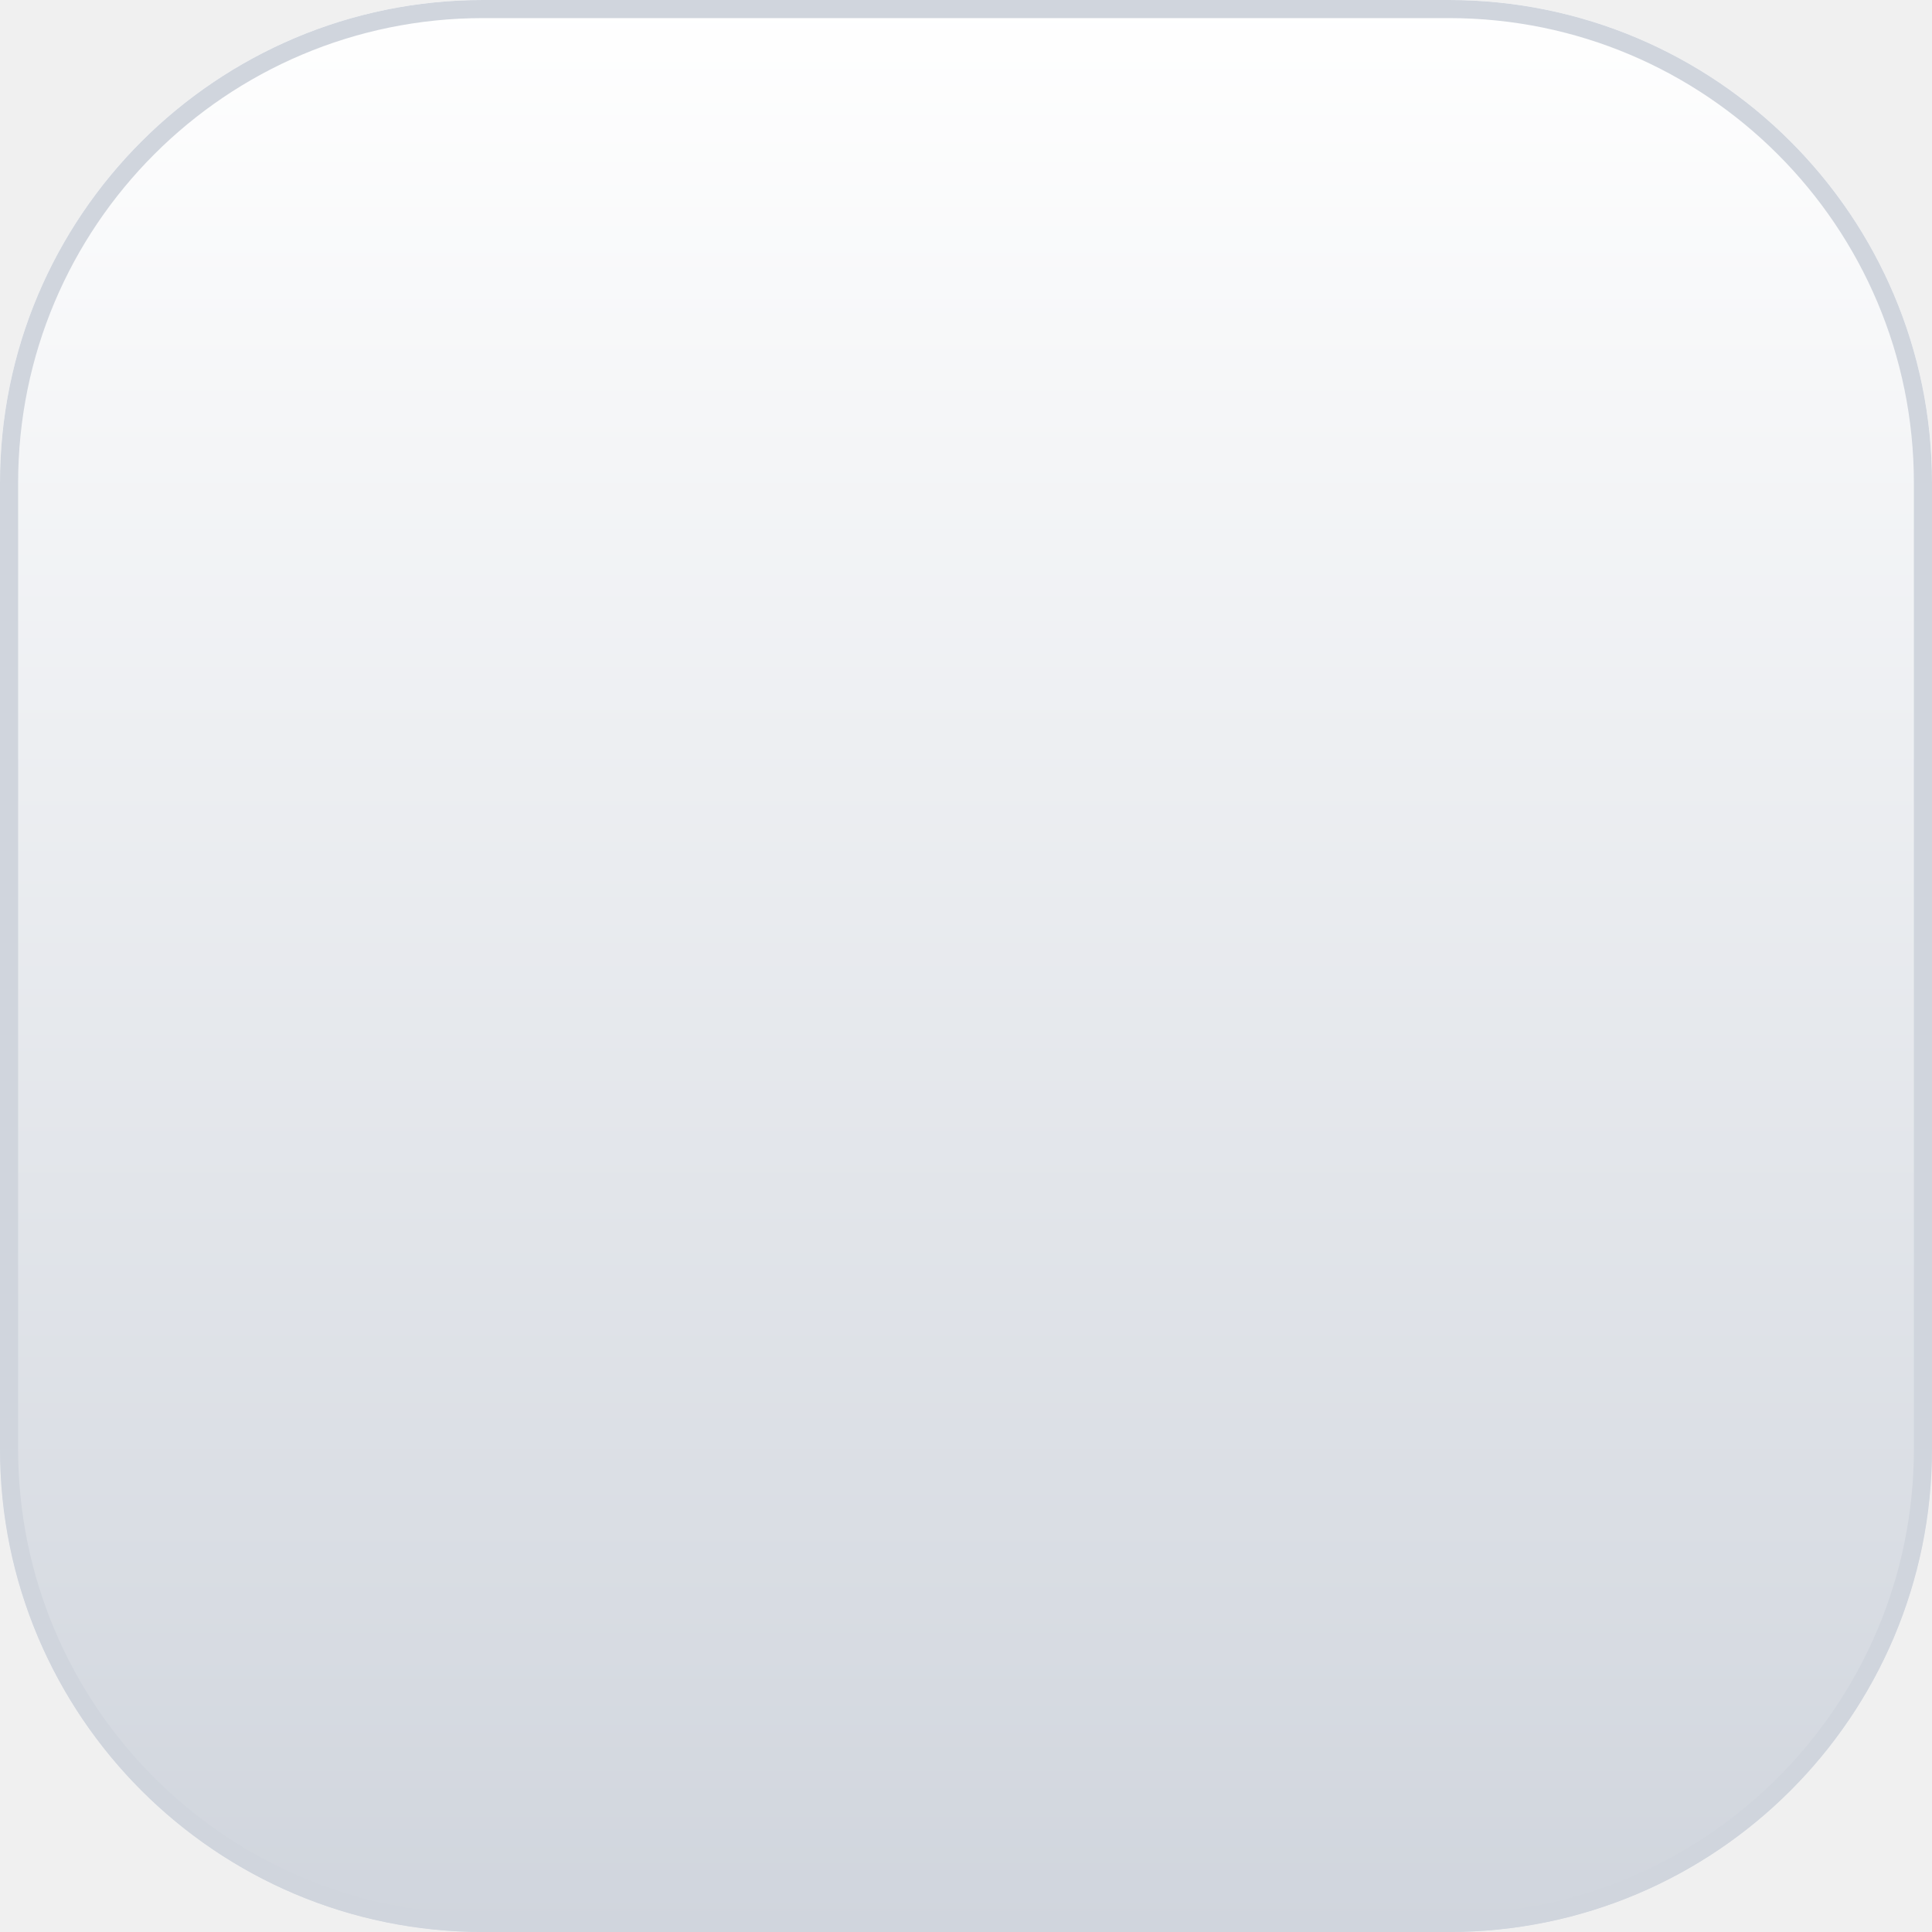
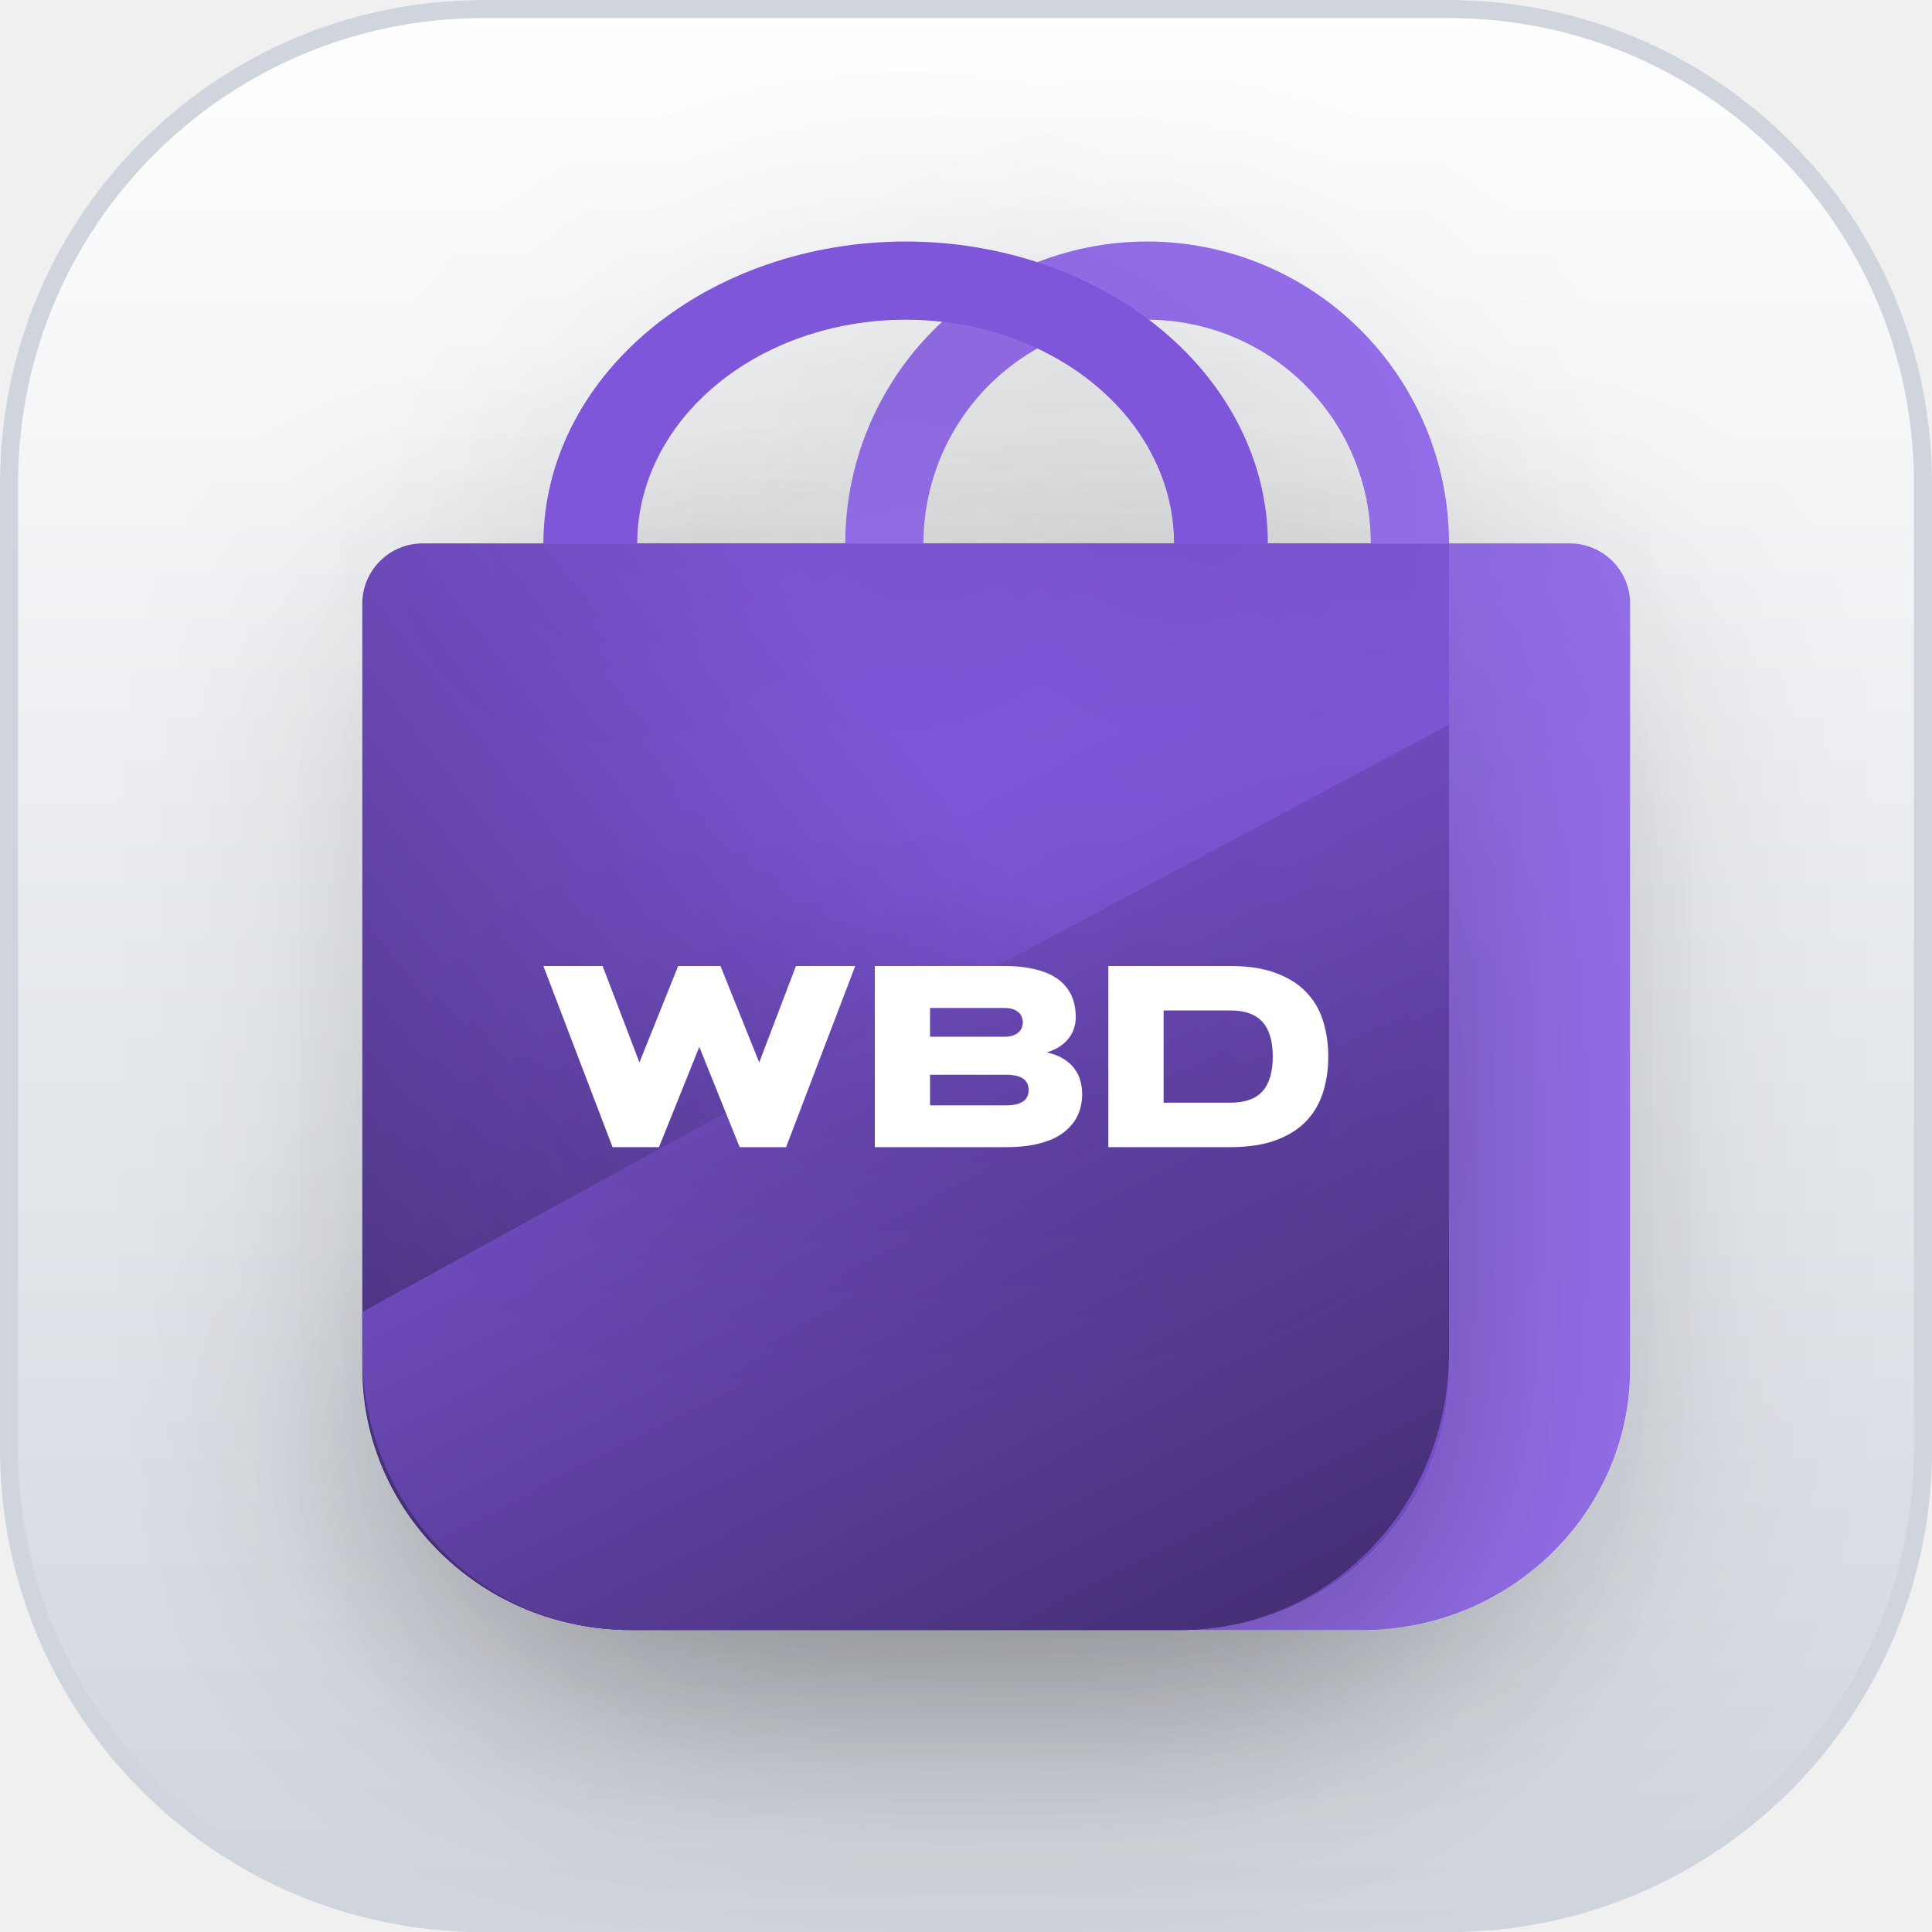
<svg xmlns="http://www.w3.org/2000/svg" width="32" height="32" viewBox="0 0 32 32" fill="none">
-   <g clip-path="url(#clip0_2601_3134)">
+   <g clip-path="url(#clip0_2607_61006)">
    <rect width="32" height="32" rx="8" fill="white" />
-     <rect width="32" height="32" rx="8" fill="url(#paint0_linear_2601_3134)" />
+     <rect width="32" height="32" rx="8" fill="url(#paint0_linear_2607_61006)" />
  </g>
  <rect x="0.15" y="0.15" width="31.7" height="31.7" rx="7.85" stroke="#D0D5DD" stroke-width="0.3" />
+   <g filter="url(#filter0_d_2607_61006)">
+     <path d="M9 9H26C26.552 9 27 9.448 27 10V22.663C27 25.058 25.01 27 22.556 27H13.444C10.99 27 9 25.058 9 22.663V9Z" fill="#936DE8" />
+   </g>
+   <g filter="url(#filter1_d_2607_61006)">
+     <path d="M6 10C6 9.448 6.448 9 7 9H24V22.663C24 25.058 22.01 27 19.556 27H10.444C7.99 27 6 25.058 6 22.663V10Z" fill="url(#paint1_linear_2607_61006)" />
+   </g>
+   <g filter="url(#filter2_d_2607_61006)">
+     <path d="M14.556 17.038L24 12V22.42C24 24.95 22.01 27 19.556 27H10.444C7.99 27 6 24.95 6 22.42V21.733L14.556 17.038Z" fill="url(#paint2_linear_2607_61006)" />
+   </g>
+   <g filter="url(#filter3_d_2607_61006)">
+     <path d="M24 9C24 7.674 23.473 6.402 22.535 5.464C21.598 4.527 20.326 4 19 4C17.674 4 16.402 4.527 15.464 5.464C14.527 6.402 14 7.674 14 9H15.296C15.296 8.018 15.686 7.075 16.381 6.381C17.075 5.686 18.017 5.296 19 5.296C19.983 5.296 20.925 5.686 21.619 6.381C22.314 7.075 22.704 8.018 22.704 9H24Z" fill="#936DE8" />
+   </g>
+   <g filter="url(#filter4_d_2607_61006)">
+     <path d="M21 9C21 7.674 20.368 6.402 19.243 5.464C18.117 4.527 16.591 4 15 4C13.409 4 11.883 4.527 10.757 5.464C9.632 6.402 9 7.674 9 9H10.555C10.555 8.018 11.023 7.075 11.857 6.381C12.69 5.686 13.821 5.296 15 5.296C16.179 5.296 17.31 5.686 18.143 6.381C18.977 7.075 19.445 8.018 19.445 9H21Z" fill="#7F56D9" />
+   </g>
+   <g filter="url(#filter5_d_2607_61006)">
+     <path d="M11.583 17.339L10.915 19H10.146L9 16H9.981L10.591 17.598L11.233 16H11.933L12.575 17.598L13.184 16H14.165L13.02 19H12.251L11.583 17.339ZM14.49 19V16H16.631C16.799 16 16.943 16.013 17.066 16.038C17.19 16.061 17.296 16.094 17.384 16.136C17.471 16.178 17.544 16.227 17.6 16.282C17.656 16.338 17.7 16.398 17.732 16.46C17.765 16.523 17.787 16.588 17.799 16.655C17.811 16.72 17.818 16.785 17.818 16.847C17.818 16.917 17.807 16.983 17.785 17.044C17.764 17.105 17.732 17.161 17.69 17.211C17.649 17.262 17.598 17.305 17.537 17.343C17.478 17.379 17.411 17.409 17.336 17.431C17.447 17.455 17.54 17.49 17.615 17.538C17.691 17.585 17.752 17.64 17.796 17.701C17.842 17.762 17.875 17.829 17.894 17.902C17.914 17.974 17.924 18.048 17.924 18.123C17.924 18.19 17.916 18.259 17.9 18.328C17.884 18.398 17.858 18.466 17.82 18.531C17.783 18.596 17.732 18.656 17.669 18.713C17.607 18.771 17.529 18.821 17.435 18.864C17.342 18.906 17.232 18.939 17.105 18.964C16.978 18.988 16.831 19 16.664 19H14.49ZM16.664 18.308C16.913 18.308 17.038 18.223 17.038 18.054C17.038 17.886 16.913 17.801 16.664 17.801H15.404V18.308H16.664ZM16.631 17.172C16.691 17.172 16.739 17.165 16.778 17.151C16.819 17.137 16.85 17.119 16.873 17.096C16.898 17.074 16.915 17.049 16.925 17.021C16.935 16.992 16.941 16.962 16.941 16.933C16.941 16.904 16.935 16.875 16.925 16.847C16.915 16.818 16.898 16.792 16.873 16.77C16.85 16.748 16.819 16.729 16.778 16.715C16.739 16.701 16.691 16.695 16.631 16.695H15.404V17.172H16.631ZM22 17.5C22 17.712 21.971 17.909 21.914 18.092C21.857 18.273 21.765 18.432 21.637 18.567C21.509 18.702 21.341 18.808 21.133 18.885C20.927 18.962 20.675 19 20.377 19H18.358V16H20.377C20.675 16 20.927 16.039 21.133 16.117C21.341 16.194 21.509 16.3 21.637 16.435C21.765 16.569 21.857 16.727 21.914 16.91C21.971 17.093 22 17.289 22 17.5ZM19.273 18.264H20.377C20.622 18.264 20.8 18.2 20.913 18.073C21.025 17.945 21.081 17.754 21.081 17.5C21.081 17.246 21.025 17.056 20.913 16.929C20.8 16.801 20.622 16.736 20.377 16.736H19.273V18.264Z" fill="white" />
+   </g>
  <defs>
-     <linearGradient id="paint0_linear_2601_3134" x1="16" y1="0" x2="16" y2="32" gradientUnits="userSpaceOnUse">
+     <filter id="filter0_d_2607_61006" x="5" y="6" width="26" height="26" filterUnits="userSpaceOnUse" color-interpolation-filters="sRGB">
+       <feFlood flood-opacity="0" result="BackgroundImageFix" />
+       <feColorMatrix in="SourceAlpha" type="matrix" values="0 0 0 0 0 0 0 0 0 0 0 0 0 0 0 0 0 0 127 0" result="hardAlpha" />
+       <feOffset dy="1" />
+       <feGaussianBlur stdDeviation="2" />
+       <feComposite in2="hardAlpha" operator="out" />
+       <feColorMatrix type="matrix" values="0 0 0 0 0 0 0 0 0 0 0 0 0 0 0 0 0 0 0.15 0" />
+       <feBlend mode="normal" in2="BackgroundImageFix" result="effect1_dropShadow_2607_61006" />
+       <feBlend mode="normal" in="SourceGraphic" in2="effect1_dropShadow_2607_61006" result="shape" />
+     </filter>
+     <filter id="filter1_d_2607_61006" x="2" y="6" width="26" height="26" filterUnits="userSpaceOnUse" color-interpolation-filters="sRGB">
+       <feFlood flood-opacity="0" result="BackgroundImageFix" />
+       <feColorMatrix in="SourceAlpha" type="matrix" values="0 0 0 0 0 0 0 0 0 0 0 0 0 0 0 0 0 0 127 0" result="hardAlpha" />
+       <feOffset dy="1" />
+       <feGaussianBlur stdDeviation="2" />
+       <feComposite in2="hardAlpha" operator="out" />
+       <feColorMatrix type="matrix" values="0 0 0 0 0 0 0 0 0 0 0 0 0 0 0 0 0 0 0.15 0" />
+       <feBlend mode="normal" in2="BackgroundImageFix" result="effect1_dropShadow_2607_61006" />
+       <feBlend mode="normal" in="SourceGraphic" in2="effect1_dropShadow_2607_61006" result="shape" />
+     </filter>
+     <filter id="filter2_d_2607_61006" x="2" y="9" width="26" height="23" filterUnits="userSpaceOnUse" color-interpolation-filters="sRGB">
+       <feFlood flood-opacity="0" result="BackgroundImageFix" />
+       <feColorMatrix in="SourceAlpha" type="matrix" values="0 0 0 0 0 0 0 0 0 0 0 0 0 0 0 0 0 0 127 0" result="hardAlpha" />
+       <feOffset dy="1" />
+       <feGaussianBlur stdDeviation="2" />
+       <feComposite in2="hardAlpha" operator="out" />
+       <feColorMatrix type="matrix" values="0 0 0 0 0 0 0 0 0 0 0 0 0 0 0 0 0 0 0.15 0" />
+       <feBlend mode="normal" in2="BackgroundImageFix" result="effect1_dropShadow_2607_61006" />
+       <feBlend mode="normal" in="SourceGraphic" in2="effect1_dropShadow_2607_61006" result="shape" />
+     </filter>
+     <filter id="filter3_d_2607_61006" x="10" y="1" width="18" height="13" filterUnits="userSpaceOnUse" color-interpolation-filters="sRGB">
+       <feFlood flood-opacity="0" result="BackgroundImageFix" />
+       <feColorMatrix in="SourceAlpha" type="matrix" values="0 0 0 0 0 0 0 0 0 0 0 0 0 0 0 0 0 0 127 0" result="hardAlpha" />
+       <feOffset dy="1" />
+       <feGaussianBlur stdDeviation="2" />
+       <feComposite in2="hardAlpha" operator="out" />
+       <feColorMatrix type="matrix" values="0 0 0 0 0 0 0 0 0 0 0 0 0 0 0 0 0 0 0.15 0" />
+       <feBlend mode="normal" in2="BackgroundImageFix" result="effect1_dropShadow_2607_61006" />
+       <feBlend mode="normal" in="SourceGraphic" in2="effect1_dropShadow_2607_61006" result="shape" />
+     </filter>
+     <filter id="filter4_d_2607_61006" x="5" y="1" width="20" height="13" filterUnits="userSpaceOnUse" color-interpolation-filters="sRGB">
+       <feFlood flood-opacity="0" result="BackgroundImageFix" />
+       <feColorMatrix in="SourceAlpha" type="matrix" values="0 0 0 0 0 0 0 0 0 0 0 0 0 0 0 0 0 0 127 0" result="hardAlpha" />
+       <feOffset dy="1" />
+       <feGaussianBlur stdDeviation="2" />
+       <feComposite in2="hardAlpha" operator="out" />
+       <feColorMatrix type="matrix" values="0 0 0 0 0 0 0 0 0 0 0 0 0 0 0 0 0 0 0.15 0" />
+       <feBlend mode="normal" in2="BackgroundImageFix" result="effect1_dropShadow_2607_61006" />
+       <feBlend mode="normal" in="SourceGraphic" in2="effect1_dropShadow_2607_61006" result="shape" />
+     </filter>
+     <filter id="filter5_d_2607_61006" x="5" y="13" width="21" height="11" filterUnits="userSpaceOnUse" color-interpolation-filters="sRGB">
+       <feFlood flood-opacity="0" result="BackgroundImageFix" />
+       <feColorMatrix in="SourceAlpha" type="matrix" values="0 0 0 0 0 0 0 0 0 0 0 0 0 0 0 0 0 0 127 0" result="hardAlpha" />
+       <feOffset dy="1" />
+       <feGaussianBlur stdDeviation="2" />
+       <feComposite in2="hardAlpha" operator="out" />
+       <feColorMatrix type="matrix" values="0 0 0 0 0 0 0 0 0 0 0 0 0 0 0 0 0 0 0.15 0" />
+       <feBlend mode="normal" in2="BackgroundImageFix" result="effect1_dropShadow_2607_61006" />
+       <feBlend mode="normal" in="SourceGraphic" in2="effect1_dropShadow_2607_61006" result="shape" />
+     </filter>
+     <linearGradient id="paint0_linear_2607_61006" x1="16" y1="0" x2="16" y2="32" gradientUnits="userSpaceOnUse">
      <stop stop-color="white" />
      <stop offset="1" stop-color="#D0D5DD" />
    </linearGradient>
-     <clipPath id="clip0_2601_3134">
+     <linearGradient id="paint1_linear_2607_61006" x1="14.889" y1="11.928" x2="1.571" y2="22.107" gradientUnits="userSpaceOnUse">
+       <stop stop-color="#7F56D9" />
+       <stop offset="1" stop-color="#432E73" />
+     </linearGradient>
+     <linearGradient id="paint2_linear_2607_61006" x1="14.889" y1="11.084" x2="22.815" y2="26.466" gradientUnits="userSpaceOnUse">
+       <stop stop-color="#7F56D9" />
+       <stop offset="1" stop-color="#432E73" />
+     </linearGradient>
+     <clipPath id="clip0_2607_61006">
      <rect width="32" height="32" rx="8" fill="white" />
    </clipPath>
  </defs>
</svg>
